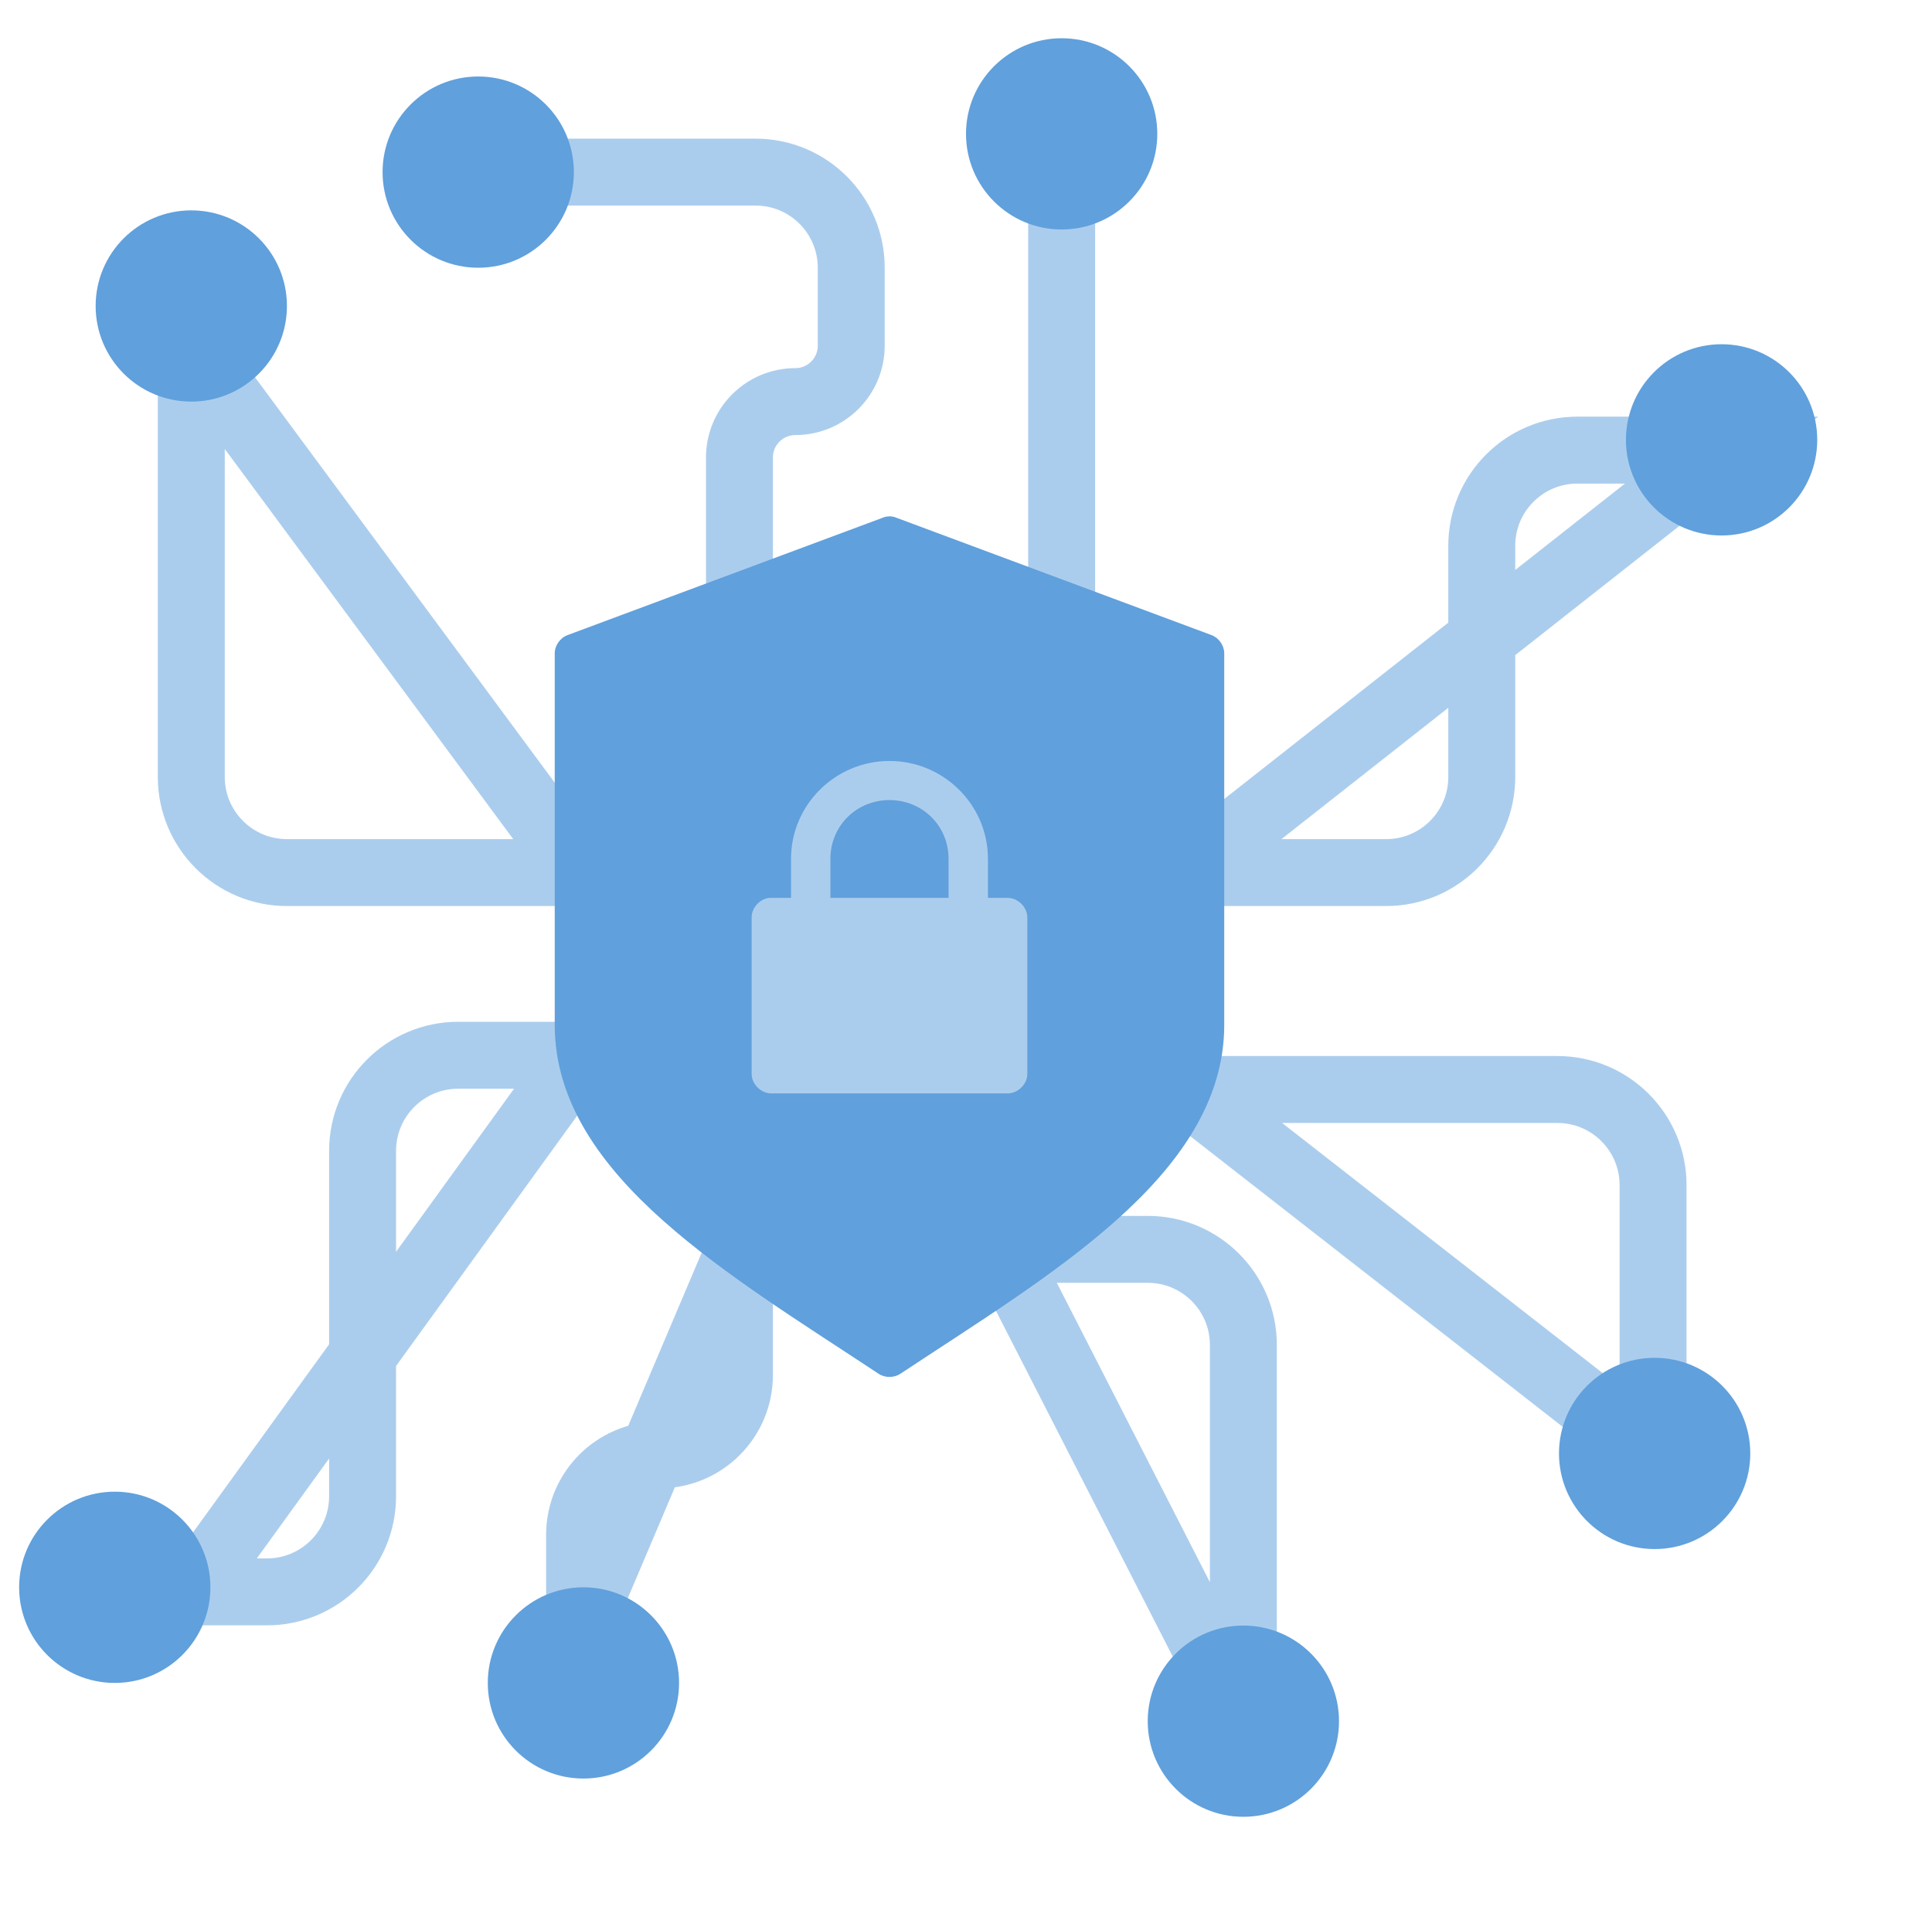
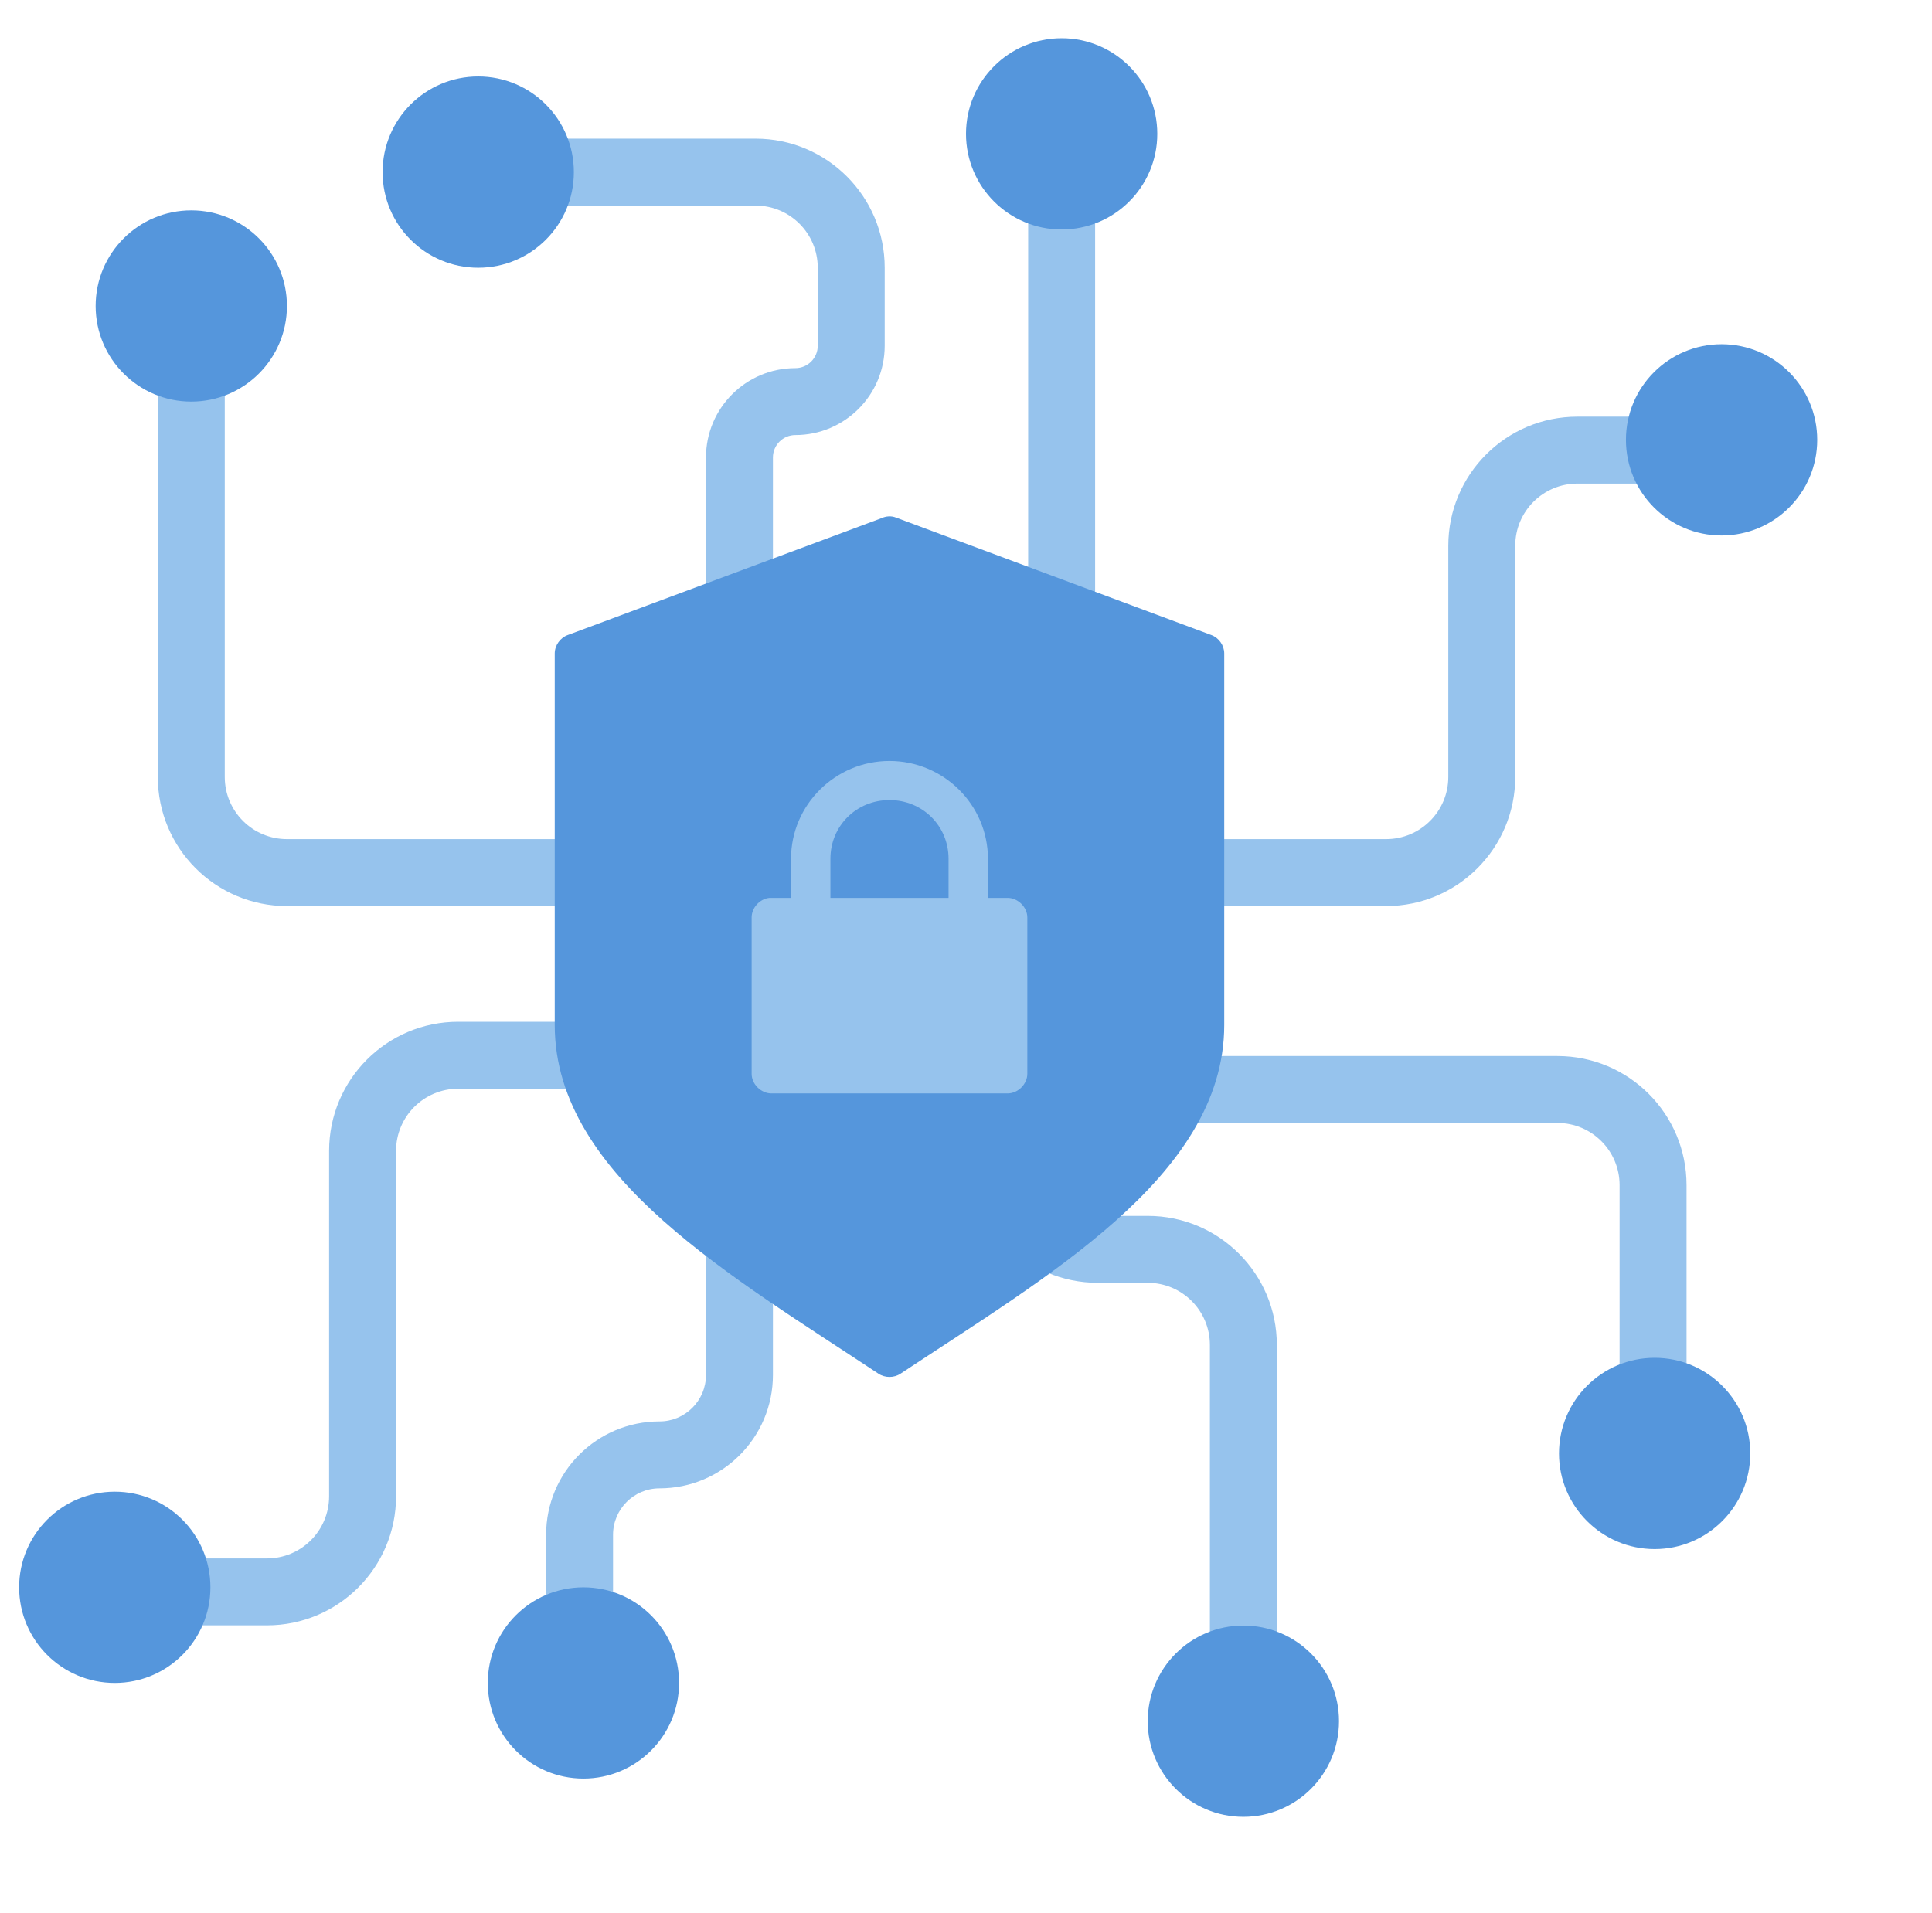
<svg xmlns="http://www.w3.org/2000/svg" width="101" height="100" viewBox="0 0 101 100" fill="none">
-   <path d="M38.657 35.5V23.922C38.657 22.308 39.965 21 41.578 21C43.192 21 44.5 19.692 44.5 18.078V14C44.5 11.239 42.261 9 39.5 9H29H26.5M61.94 45.627H72.463C75.224 45.627 77.463 43.388 77.463 40.627V28.537C77.463 25.776 79.701 23.537 82.463 23.537H90L61.94 45.627ZM61.94 56.97H81.418C84.179 56.97 86.418 59.209 86.418 61.97V76.075L61.94 56.97ZM52.388 65.328H60C62.761 65.328 65 67.567 65 70.328V90L52.388 65.328ZM30.299 45.627H15C12.239 45.627 10 43.388 10 40.627V18.164L30.299 45.627ZM30.299 55.179H23.955C21.194 55.179 18.955 57.418 18.955 60.179V78.239C18.955 81 16.717 83.239 13.955 83.239H10L30.299 55.179ZM38.657 65.328V71.895C38.657 74.204 36.786 76.075 34.478 76.075C32.17 76.075 30.299 77.946 30.299 80.254V85.03L38.657 65.328ZM55.5 35.5V5.5V35.5Z" stroke="#ABCDED" stroke-width="3.5" />
-   <path d="M10 21C12.761 21 15 18.761 15 16C15 13.239 12.761 11 10 11C7.239 11 5 13.239 5 16C5 18.761 7.239 21 10 21Z" fill="#60A0DC" />
-   <path d="M55.5 12C58.261 12 60.5 9.761 60.5 7C60.5 4.239 58.261 2 55.5 2C52.739 2 50.5 4.239 50.5 7C50.5 9.761 52.739 12 55.5 12Z" fill="#60A0DC" />
-   <path d="M25 14C27.761 14 30 11.761 30 9C30 6.239 27.761 4 25 4C22.239 4 20 6.239 20 9C20 11.761 22.239 14 25 14Z" fill="#60A0DC" />
-   <path d="M90 28C92.761 28 95 25.761 95 23C95 20.239 92.761 18 90 18C87.239 18 85 20.239 85 23C85 25.761 87.239 28 90 28Z" fill="#60A0DC" />
-   <path d="M86.5 81C89.261 81 91.5 78.761 91.5 76C91.5 73.239 89.261 71 86.5 71C83.739 71 81.5 73.239 81.5 76C81.5 78.761 83.739 81 86.5 81Z" fill="#60A0DC" />
-   <path d="M65 95C67.761 95 70 92.761 70 90C70 87.239 67.761 85 65 85C62.239 85 60 87.239 60 90C60 92.761 62.239 95 65 95Z" fill="#60A0DC" />
-   <path d="M30.5 93C33.261 93 35.5 90.761 35.5 88C35.5 85.239 33.261 83 30.5 83C27.739 83 25.5 85.239 25.5 88C25.5 90.761 27.739 93 30.5 93Z" fill="#60A0DC" />
-   <path d="M6 88C8.761 88 11 85.761 11 83C11 80.239 8.761 78 6 78C3.239 78 1 80.239 1 83C1 85.761 3.239 88 6 88Z" fill="#60A0DC" />
-   <path d="M46.146 27.072L29.676 33.207C29.284 33.349 29 33.751 29 34.166V53.596C29 57.619 31.423 60.944 34.678 63.838C37.933 66.733 42.081 69.283 45.921 71.828C46.261 72.057 46.739 72.057 47.079 71.828C50.919 69.283 55.067 66.733 58.322 63.838C61.577 60.942 64 57.619 64 53.594V34.164C64 33.749 63.717 33.347 63.324 33.205L46.854 27.07C46.584 26.952 46.299 27.006 46.146 27.07V27.072ZM46.5 39.791C43.667 39.791 41.353 42.09 41.353 44.904V46.949H40.227C39.72 46.997 39.292 47.466 39.294 47.972V56.153C39.294 56.688 39.785 57.175 40.324 57.175H52.676C53.215 57.175 53.706 56.688 53.706 56.153V47.972C53.706 47.436 53.215 46.949 52.676 46.949H51.647V44.904C51.647 42.09 49.333 39.791 46.5 39.791ZM46.5 41.836C48.229 41.836 49.588 43.186 49.588 44.904V46.949H43.412V44.904C43.412 43.186 44.771 41.836 46.5 41.836ZM41.353 48.994H51.647V55.13H41.353V48.994Z" fill="#60A0DC" />
-   <path fill-rule="evenodd" clip-rule="evenodd" d="M41.353 44.904C41.353 42.09 43.667 39.791 46.5 39.791C49.333 39.791 51.647 42.09 51.647 44.904V46.949H52.676C53.215 46.949 53.706 47.436 53.706 47.972V56.153C53.706 56.688 53.215 57.175 52.676 57.175H40.324C39.785 57.175 39.294 56.688 39.294 56.153V47.972C39.292 47.466 39.72 46.997 40.227 46.949H41.353V44.904Z" fill="#60A0DC" />
-   <path d="M46.5 41.836C48.229 41.836 49.588 43.186 49.588 44.904V46.949H43.412V44.904C43.412 43.186 44.771 41.836 46.5 41.836Z" fill="#60A0DC" />
-   <path d="M41.353 48.994H51.647V55.13H41.353V48.994Z" fill="#60A0DC" />
-   <path fill-rule="evenodd" clip-rule="evenodd" d="M41.353 44.904C41.353 42.09 43.667 39.791 46.5 39.791C49.333 39.791 51.647 42.09 51.647 44.904V46.949H52.676C53.215 46.949 53.706 47.436 53.706 47.972V56.153C53.706 56.688 53.215 57.175 52.676 57.175H40.324C39.785 57.175 39.294 56.688 39.294 56.153V47.972C39.292 47.466 39.72 46.997 40.227 46.949H41.353V44.904ZM49.588 44.904C49.588 43.186 48.229 41.836 46.5 41.836C44.771 41.836 43.412 43.186 43.412 44.904V46.949H49.588V44.904Z" fill="#ABCDED" />
+   <path fill-rule="evenodd" clip-rule="evenodd" d="M57.25 5.5V35.13C57.25 35.463 57.225 35.794 57.177 36.123L55.986 44.127L61.903 43.877H72.463C74.258 43.877 75.713 42.422 75.713 40.627V28.537C75.713 24.809 78.735 21.787 82.463 21.787H90V25.287H82.463C80.668 25.287 79.213 26.742 79.213 28.537V40.627C79.213 44.355 76.191 47.377 72.463 47.377H61.977L55.462 47.652L54.401 54.791L61.99 55.22H81.418C85.146 55.22 88.168 58.242 88.168 61.97V76.075H84.668V61.97C84.668 60.175 83.213 58.72 81.418 58.72H61.891L54.138 58.281V60.328C54.138 62.123 55.593 63.578 57.388 63.578H60C63.728 63.578 66.75 66.6 66.75 70.328V90H63.25V70.328C63.25 68.533 61.795 67.078 60 67.078H57.388C53.66 67.078 50.638 64.056 50.638 60.328V58.083L41.51 57.566L40.407 65.45V71.895C40.407 75.17 37.752 77.825 34.478 77.825C33.136 77.825 32.048 78.912 32.048 80.254V85.03H28.549V80.254C28.549 76.979 31.203 74.325 34.478 74.325C35.819 74.325 36.907 73.237 36.907 71.895V65.207L38.004 57.368L30.249 56.929H23.955C22.16 56.929 20.705 58.384 20.705 60.179V78.239C20.705 81.967 17.683 84.989 13.955 84.989H10V81.489H13.955C15.75 81.489 17.205 80.034 17.205 78.239V60.179C17.205 56.451 20.227 53.429 23.955 53.429H30.348L38.123 53.869L37.691 47.366L30.301 47.377H15C11.272 47.377 8.25 44.355 8.25 40.627V18.164H11.75V40.627C11.75 42.422 13.205 43.877 15 43.877H30.299L37.459 43.867L36.907 35.558V23.922C36.907 21.342 38.998 19.25 41.578 19.25C42.225 19.25 42.75 18.725 42.75 18.078V14C42.75 12.205 41.295 10.75 39.5 10.75H26.5V7.25H39.5C43.228 7.25 46.25 10.272 46.25 14V18.078C46.25 20.658 44.158 22.75 41.578 22.75C40.931 22.75 40.407 23.275 40.407 23.922V35.442L40.969 43.903L52.44 44.178L53.715 35.608C53.738 35.45 53.75 35.29 53.75 35.13V5.5H57.25ZM51.922 47.667L41.201 47.41L41.644 54.069L50.892 54.592L51.922 47.667Z" fill="#96C3ED" />
+   <circle cx="10" cy="16" r="5" fill="#5596DC" />
+   <circle cx="55.5" cy="7" r="5" fill="#5596DC" />
+   <circle cx="25" cy="9" r="5" fill="#5596DC" />
+   <circle cx="90" cy="23" r="5" fill="#5596DC" />
+   <circle cx="86.5" cy="76" r="5" fill="#5596DC" />
+   <circle cx="65" cy="90" r="5" fill="#5596DC" />
+   <circle cx="30.5" cy="88" r="5" fill="#5596DC" />
+   <circle cx="6" cy="83" r="5" fill="#5596DC" />
+   <path d="M46.146 27.072L29.676 33.207C29.284 33.349 29 33.751 29 34.166V53.596C29 57.619 31.423 60.944 34.678 63.838C37.933 66.733 42.081 69.283 45.921 71.828C46.261 72.057 46.739 72.057 47.079 71.828C50.919 69.283 55.067 66.733 58.322 63.838C61.577 60.942 64 57.619 64 53.594V34.164C64 33.749 63.717 33.347 63.324 33.205L46.854 27.07C46.584 26.952 46.299 27.006 46.146 27.07V27.072ZM46.5 39.791C43.667 39.791 41.353 42.09 41.353 44.904V46.949H40.227C39.72 46.997 39.292 47.466 39.294 47.972V56.153C39.294 56.688 39.785 57.175 40.324 57.175H52.676C53.215 57.175 53.706 56.688 53.706 56.153V47.972C53.706 47.436 53.215 46.949 52.676 46.949H51.647V44.904C51.647 42.09 49.333 39.791 46.5 39.791ZM46.5 41.836C48.229 41.836 49.588 43.186 49.588 44.904V46.949H43.412V44.904C43.412 43.186 44.771 41.836 46.5 41.836ZM41.353 48.994H51.647V55.13H41.353V48.994Z" fill="#5596DC" />
+   <path fill-rule="evenodd" clip-rule="evenodd" d="M41.353 44.904C41.353 42.09 43.667 39.791 46.5 39.791C49.333 39.791 51.647 42.09 51.647 44.904V46.949H52.676C53.215 46.949 53.706 47.436 53.706 47.972V56.153C53.706 56.688 53.215 57.175 52.676 57.175H40.324C39.785 57.175 39.294 56.688 39.294 56.153V47.972C39.292 47.466 39.72 46.997 40.227 46.949H41.353V44.904Z" fill="#5596DC" />
+   <path d="M46.5 41.836C48.229 41.836 49.588 43.186 49.588 44.904V46.949H43.412V44.904C43.412 43.186 44.771 41.836 46.5 41.836Z" fill="#5596DC" />
+   <path d="M41.353 48.994H51.647V55.13H41.353V48.994Z" fill="#5596DC" />
+   <path fill-rule="evenodd" clip-rule="evenodd" d="M41.353 44.904C41.353 42.09 43.667 39.791 46.5 39.791C49.333 39.791 51.647 42.09 51.647 44.904V46.949H52.676C53.215 46.949 53.706 47.436 53.706 47.972V56.153C53.706 56.688 53.215 57.175 52.676 57.175H40.324C39.785 57.175 39.294 56.688 39.294 56.153V47.972C39.292 47.466 39.72 46.997 40.227 46.949H41.353V44.904ZM49.588 44.904C49.588 43.186 48.229 41.836 46.5 41.836C44.771 41.836 43.412 43.186 43.412 44.904V46.949H49.588V44.904Z" fill="#96C3ED" />
</svg>
